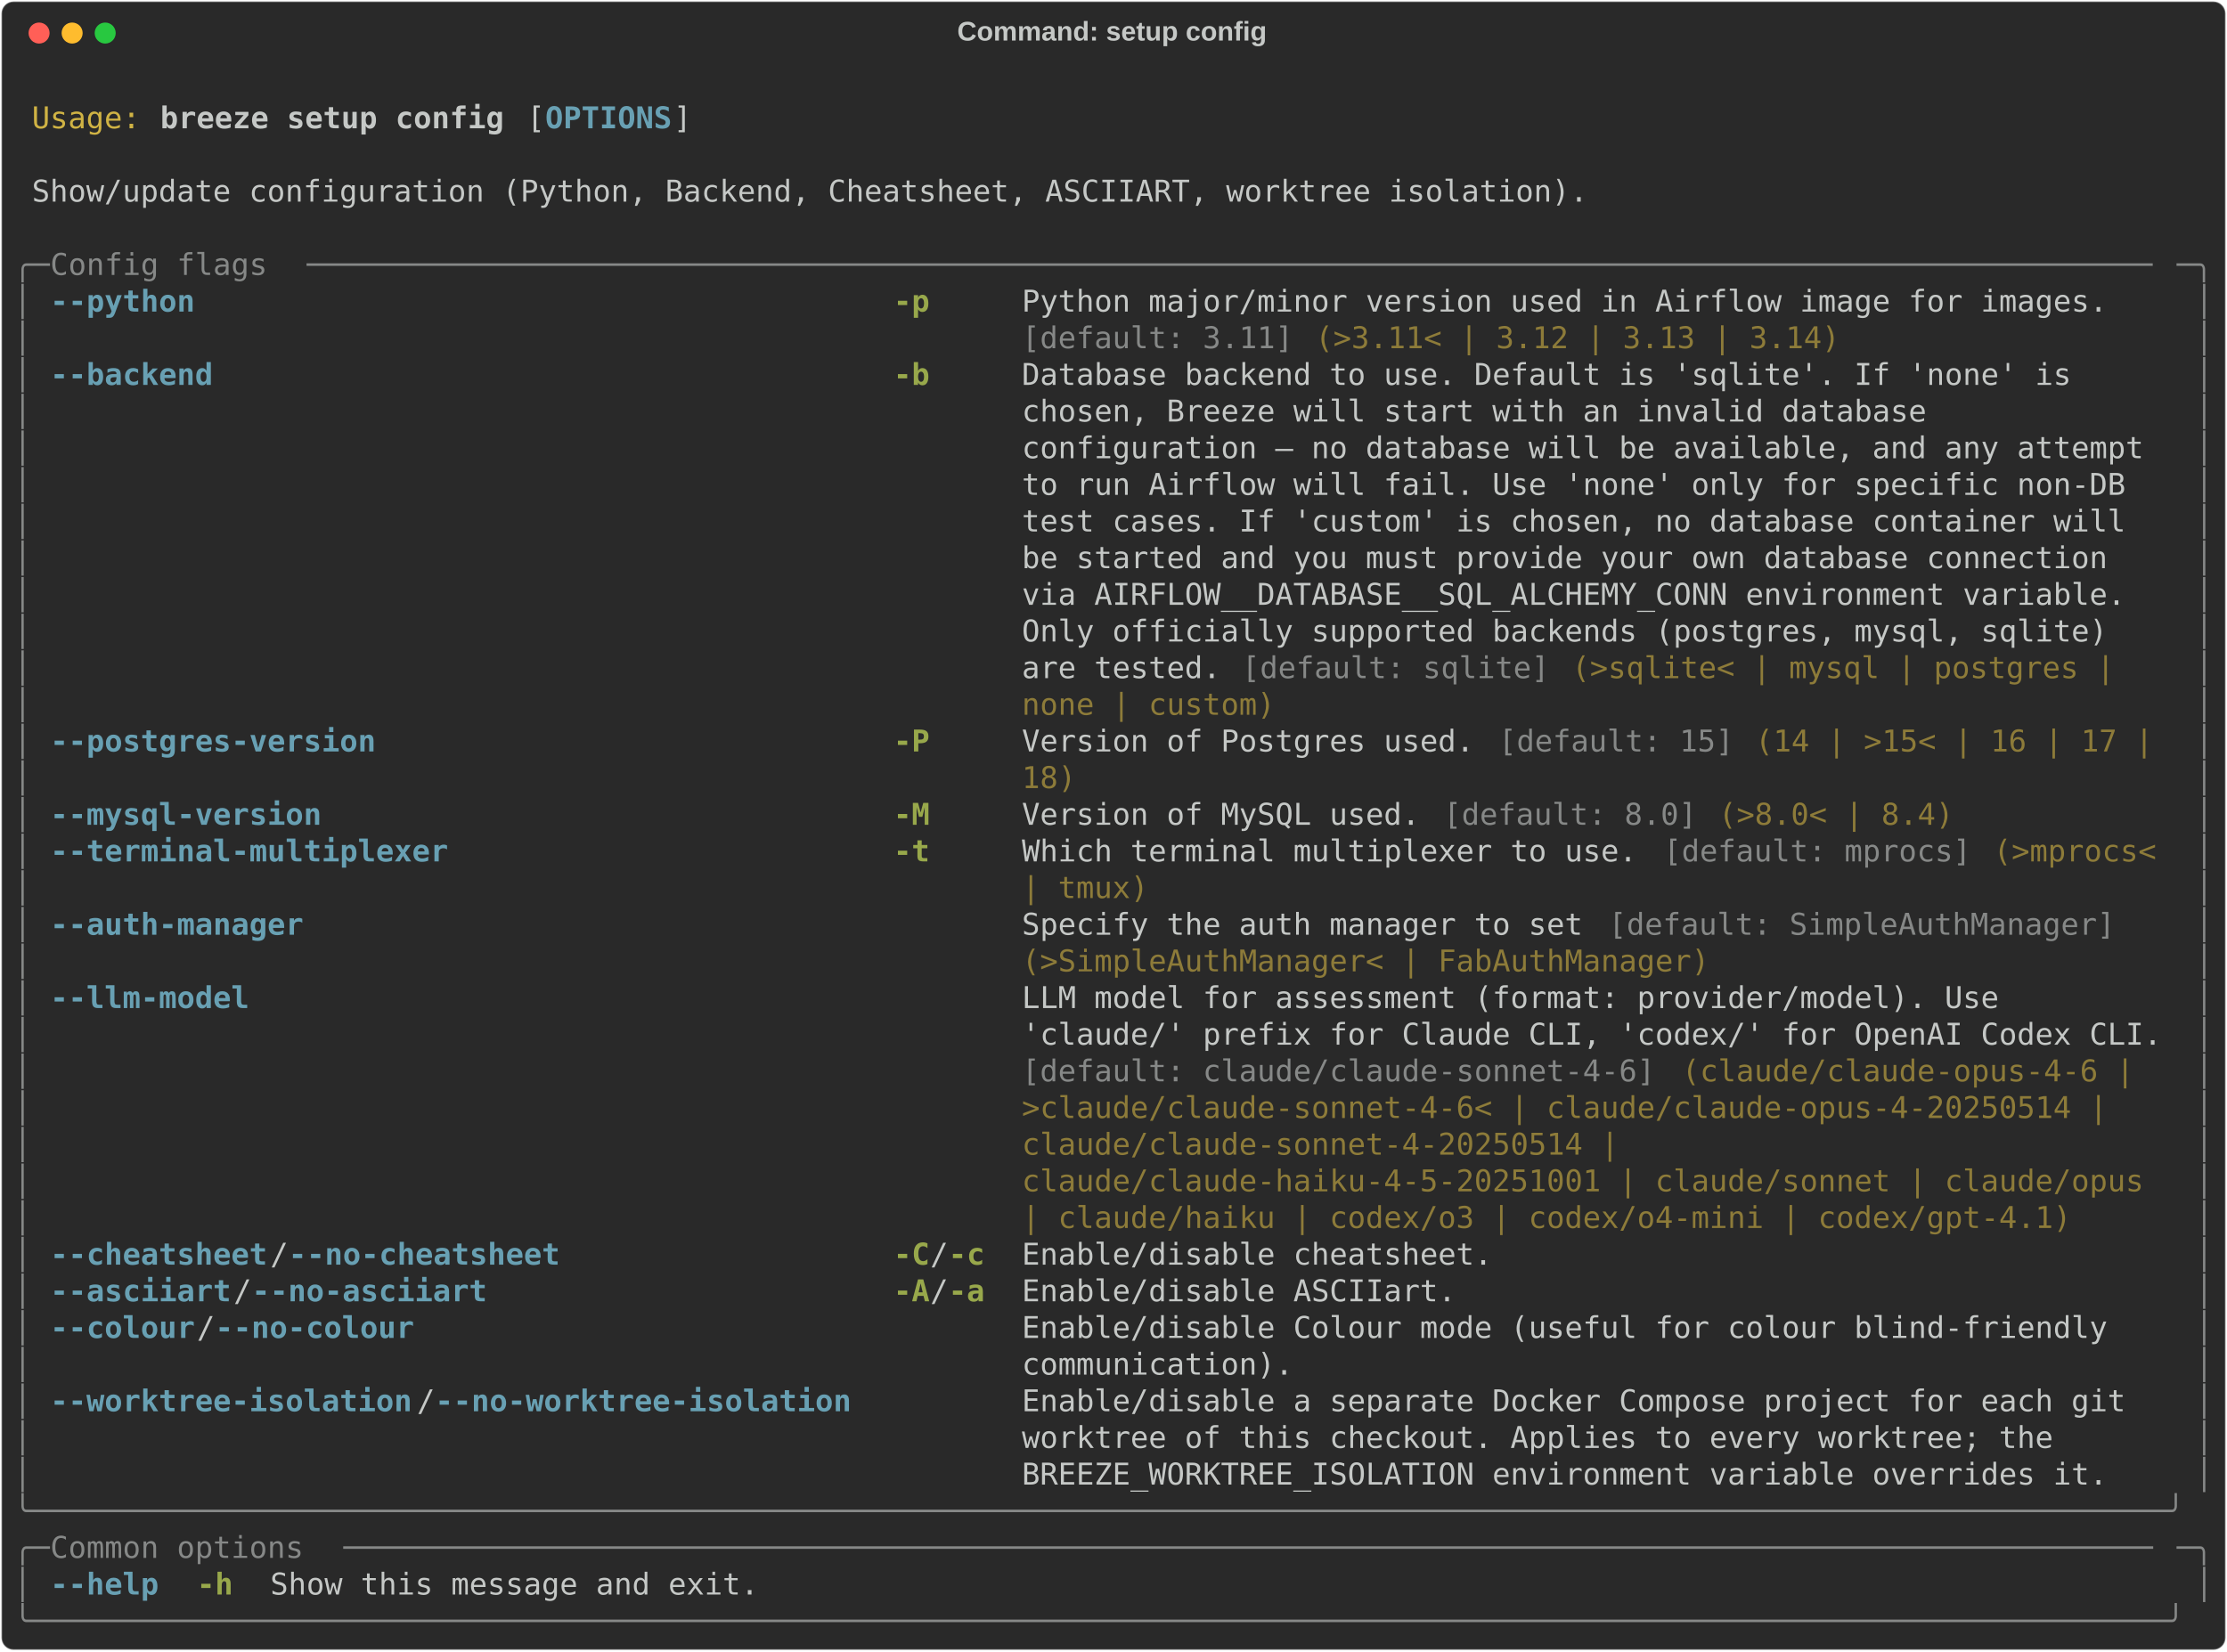
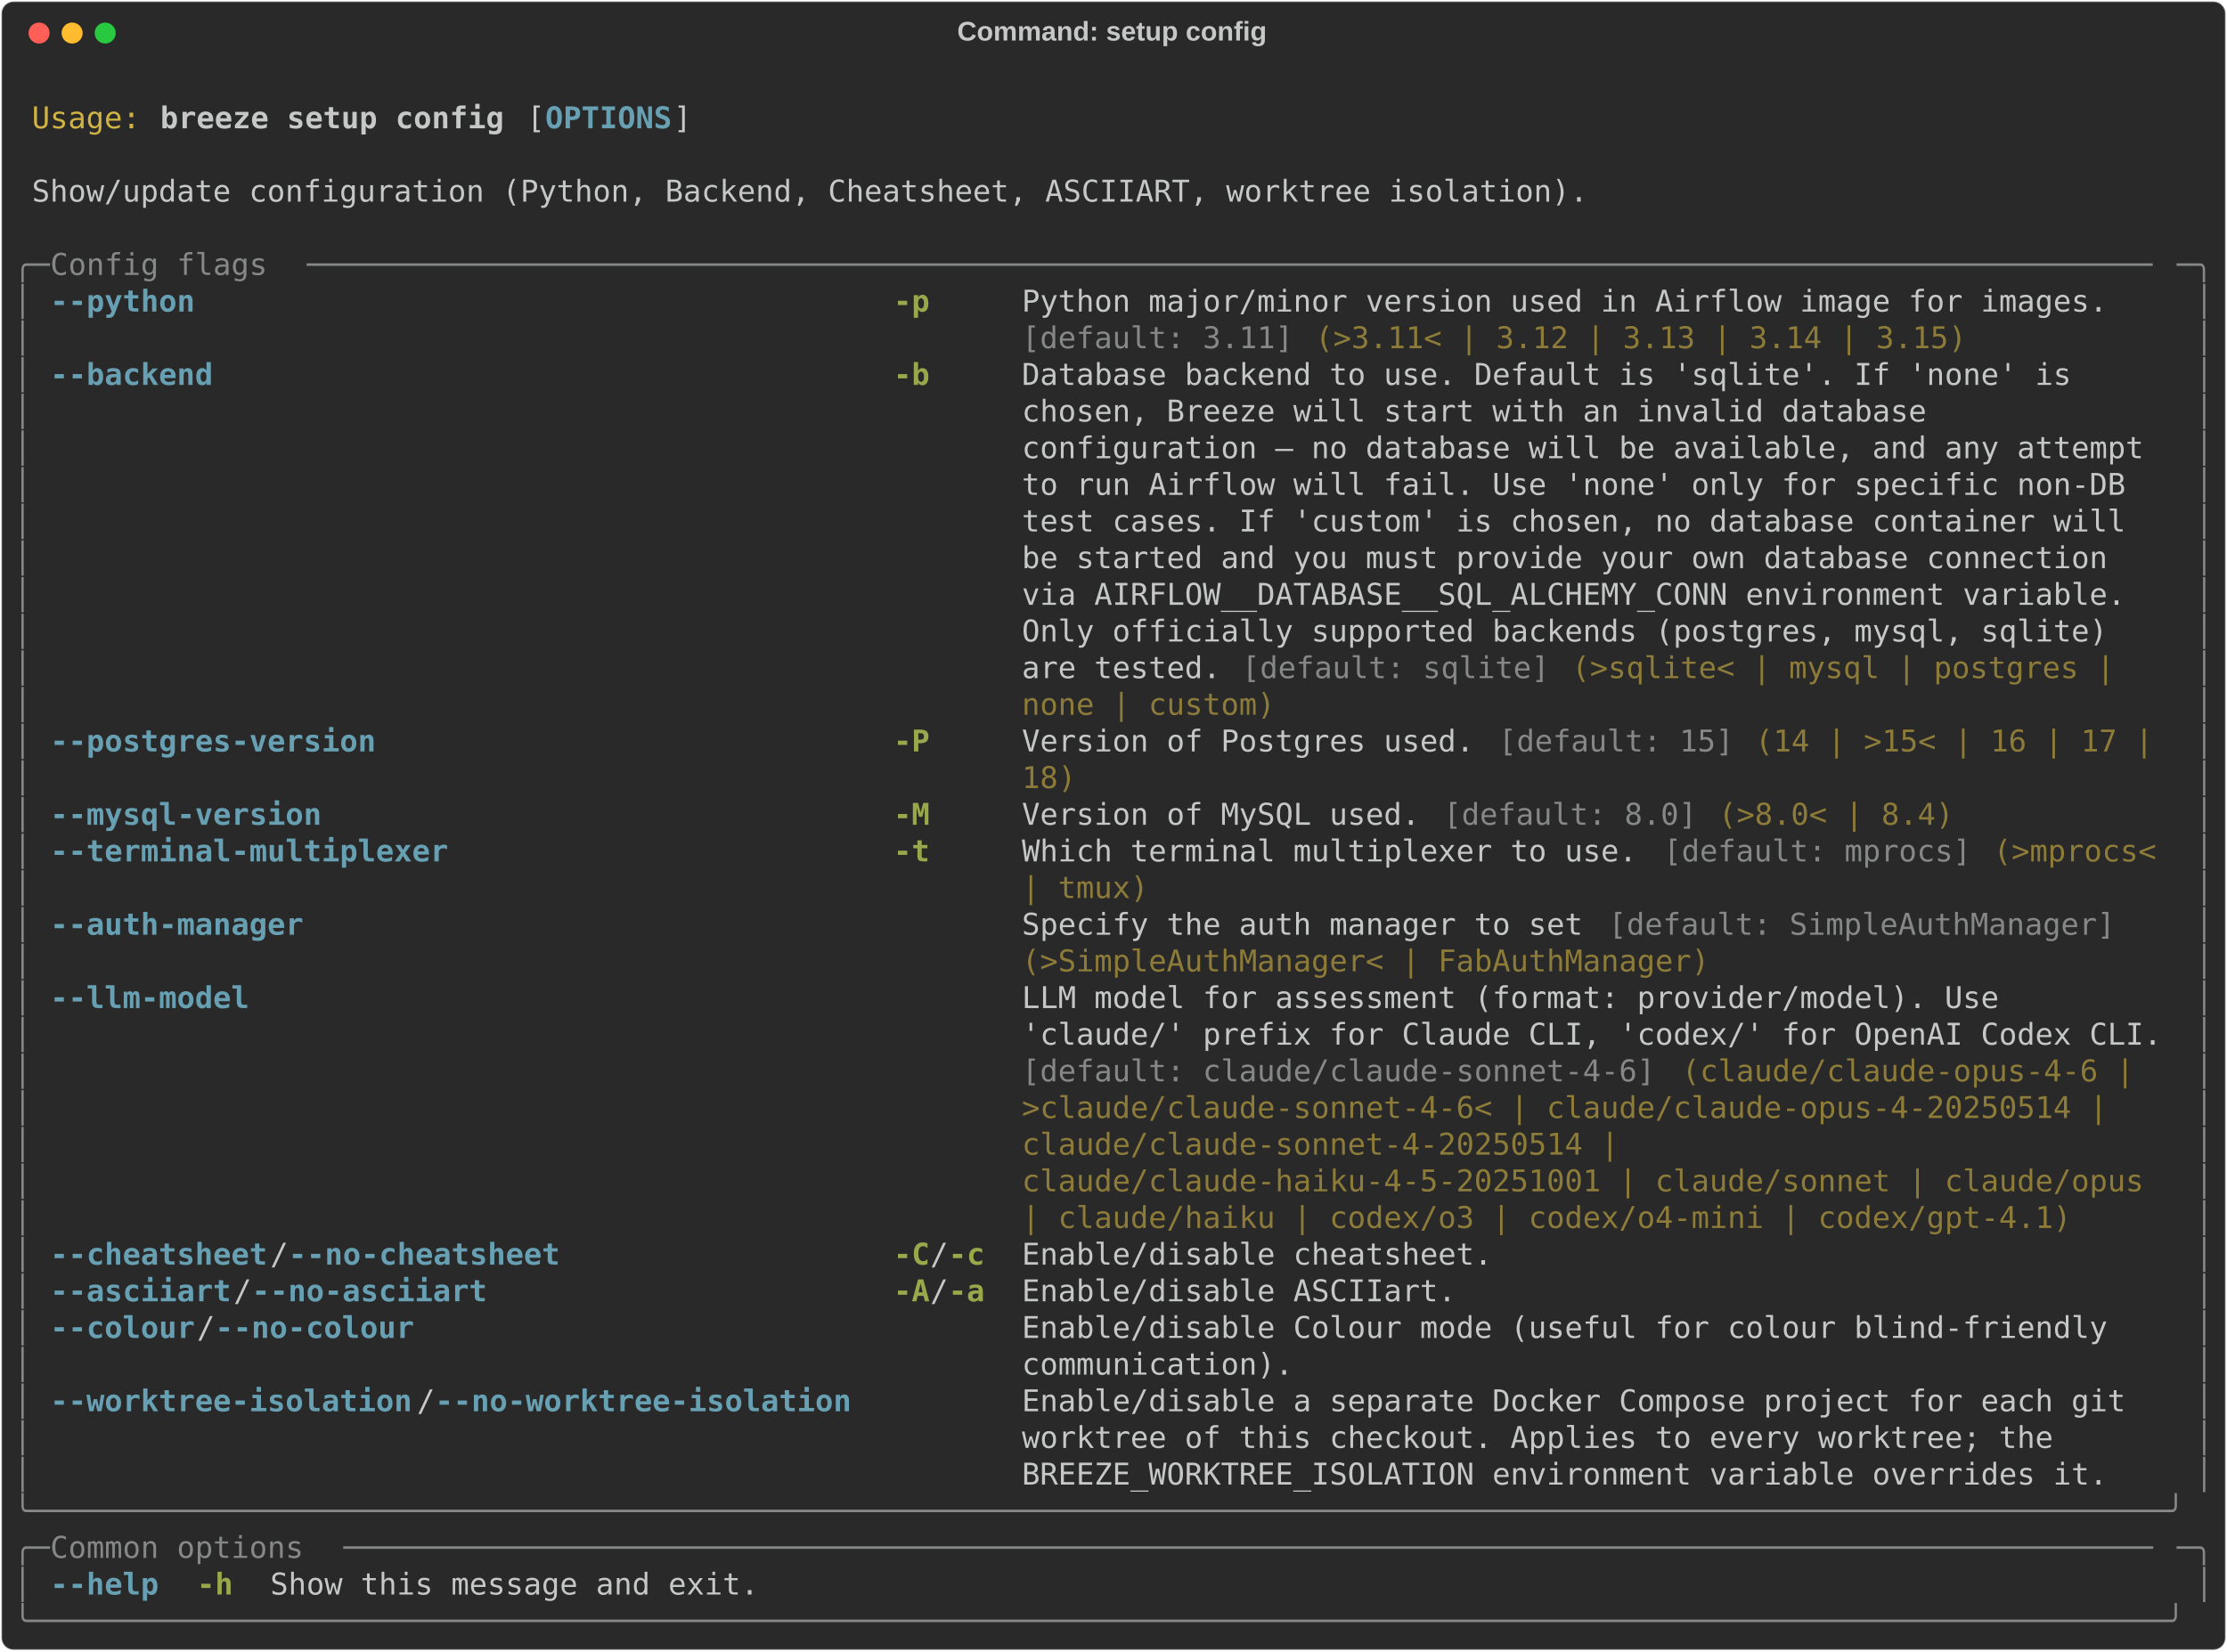
<svg xmlns="http://www.w3.org/2000/svg" class="rich-terminal" viewBox="0 0 1482 1099.2">
  <style>

    @font-face {
        font-family: "Fira Code";
        src: local("FiraCode-Regular"),
                url("https://cdnjs.cloudflare.com/ajax/libs/firacode/6.2.0/woff2/FiraCode-Regular.woff2") format("woff2"),
                url("https://cdnjs.cloudflare.com/ajax/libs/firacode/6.2.0/woff/FiraCode-Regular.woff") format("woff");
        font-style: normal;
        font-weight: 400;
    }
    @font-face {
        font-family: "Fira Code";
        src: local("FiraCode-Bold"),
                url("https://cdnjs.cloudflare.com/ajax/libs/firacode/6.2.0/woff2/FiraCode-Bold.woff2") format("woff2"),
                url("https://cdnjs.cloudflare.com/ajax/libs/firacode/6.2.0/woff/FiraCode-Bold.woff") format("woff");
        font-style: bold;
        font-weight: 700;
    }

    .breeze-setup-config-matrix {
        font-family: Fira Code, monospace;
        font-size: 20px;
        line-height: 24.4px;
        font-variant-east-asian: full-width;
    }

    .breeze-setup-config-title {
        font-size: 18px;
        font-weight: bold;
        font-family: arial;
    }

    .breeze-setup-config-r1 { fill: #c5c8c6 }
.breeze-setup-config-r2 { fill: #d0b344 }
.breeze-setup-config-r3 { fill: #c5c8c6;font-weight: bold }
.breeze-setup-config-r4 { fill: #68a0b3;font-weight: bold }
.breeze-setup-config-r5 { fill: #868887 }
.breeze-setup-config-r6 { fill: #98a84b;font-weight: bold }
.breeze-setup-config-r7 { fill: #8d7b39 }
    </style>
  <defs>
    <clipPath id="breeze-setup-config-clip-terminal">
      <rect x="0" y="0" width="1463.0" height="1048.2" />
    </clipPath>
    <clipPath id="breeze-setup-config-line-0">
      <rect x="0" y="1.5" width="1464" height="24.65" />
    </clipPath>
    <clipPath id="breeze-setup-config-line-1">
      <rect x="0" y="25.9" width="1464" height="24.65" />
    </clipPath>
    <clipPath id="breeze-setup-config-line-2">
      <rect x="0" y="50.3" width="1464" height="24.65" />
    </clipPath>
    <clipPath id="breeze-setup-config-line-3">
      <rect x="0" y="74.7" width="1464" height="24.65" />
    </clipPath>
    <clipPath id="breeze-setup-config-line-4">
      <rect x="0" y="99.1" width="1464" height="24.65" />
    </clipPath>
    <clipPath id="breeze-setup-config-line-5">
      <rect x="0" y="123.5" width="1464" height="24.65" />
    </clipPath>
    <clipPath id="breeze-setup-config-line-6">
      <rect x="0" y="147.9" width="1464" height="24.65" />
    </clipPath>
    <clipPath id="breeze-setup-config-line-7">
      <rect x="0" y="172.3" width="1464" height="24.65" />
    </clipPath>
    <clipPath id="breeze-setup-config-line-8">
      <rect x="0" y="196.7" width="1464" height="24.65" />
    </clipPath>
    <clipPath id="breeze-setup-config-line-9">
      <rect x="0" y="221.1" width="1464" height="24.65" />
    </clipPath>
    <clipPath id="breeze-setup-config-line-10">
      <rect x="0" y="245.5" width="1464" height="24.65" />
    </clipPath>
    <clipPath id="breeze-setup-config-line-11">
      <rect x="0" y="269.9" width="1464" height="24.65" />
    </clipPath>
    <clipPath id="breeze-setup-config-line-12">
      <rect x="0" y="294.3" width="1464" height="24.65" />
    </clipPath>
    <clipPath id="breeze-setup-config-line-13">
      <rect x="0" y="318.7" width="1464" height="24.65" />
    </clipPath>
    <clipPath id="breeze-setup-config-line-14">
      <rect x="0" y="343.1" width="1464" height="24.65" />
    </clipPath>
    <clipPath id="breeze-setup-config-line-15">
      <rect x="0" y="367.5" width="1464" height="24.65" />
    </clipPath>
    <clipPath id="breeze-setup-config-line-16">
      <rect x="0" y="391.9" width="1464" height="24.65" />
    </clipPath>
    <clipPath id="breeze-setup-config-line-17">
      <rect x="0" y="416.3" width="1464" height="24.65" />
    </clipPath>
    <clipPath id="breeze-setup-config-line-18">
      <rect x="0" y="440.7" width="1464" height="24.65" />
    </clipPath>
    <clipPath id="breeze-setup-config-line-19">
      <rect x="0" y="465.1" width="1464" height="24.65" />
    </clipPath>
    <clipPath id="breeze-setup-config-line-20">
      <rect x="0" y="489.5" width="1464" height="24.65" />
    </clipPath>
    <clipPath id="breeze-setup-config-line-21">
      <rect x="0" y="513.9" width="1464" height="24.65" />
    </clipPath>
    <clipPath id="breeze-setup-config-line-22">
      <rect x="0" y="538.3" width="1464" height="24.65" />
    </clipPath>
    <clipPath id="breeze-setup-config-line-23">
      <rect x="0" y="562.7" width="1464" height="24.65" />
    </clipPath>
    <clipPath id="breeze-setup-config-line-24">
      <rect x="0" y="587.1" width="1464" height="24.65" />
    </clipPath>
    <clipPath id="breeze-setup-config-line-25">
      <rect x="0" y="611.5" width="1464" height="24.65" />
    </clipPath>
    <clipPath id="breeze-setup-config-line-26">
      <rect x="0" y="635.9" width="1464" height="24.65" />
    </clipPath>
    <clipPath id="breeze-setup-config-line-27">
      <rect x="0" y="660.3" width="1464" height="24.65" />
    </clipPath>
    <clipPath id="breeze-setup-config-line-28">
      <rect x="0" y="684.7" width="1464" height="24.65" />
    </clipPath>
    <clipPath id="breeze-setup-config-line-29">
      <rect x="0" y="709.1" width="1464" height="24.65" />
    </clipPath>
    <clipPath id="breeze-setup-config-line-30">
      <rect x="0" y="733.5" width="1464" height="24.65" />
    </clipPath>
    <clipPath id="breeze-setup-config-line-31">
      <rect x="0" y="757.9" width="1464" height="24.65" />
    </clipPath>
    <clipPath id="breeze-setup-config-line-32">
      <rect x="0" y="782.3" width="1464" height="24.65" />
    </clipPath>
    <clipPath id="breeze-setup-config-line-33">
      <rect x="0" y="806.7" width="1464" height="24.65" />
    </clipPath>
    <clipPath id="breeze-setup-config-line-34">
      <rect x="0" y="831.1" width="1464" height="24.65" />
    </clipPath>
    <clipPath id="breeze-setup-config-line-35">
      <rect x="0" y="855.5" width="1464" height="24.65" />
    </clipPath>
    <clipPath id="breeze-setup-config-line-36">
      <rect x="0" y="879.9" width="1464" height="24.65" />
    </clipPath>
    <clipPath id="breeze-setup-config-line-37">
      <rect x="0" y="904.3" width="1464" height="24.65" />
    </clipPath>
    <clipPath id="breeze-setup-config-line-38">
      <rect x="0" y="928.7" width="1464" height="24.65" />
    </clipPath>
    <clipPath id="breeze-setup-config-line-39">
      <rect x="0" y="953.1" width="1464" height="24.65" />
    </clipPath>
    <clipPath id="breeze-setup-config-line-40">
      <rect x="0" y="977.5" width="1464" height="24.65" />
    </clipPath>
    <clipPath id="breeze-setup-config-line-41">
      <rect x="0" y="1001.9" width="1464" height="24.65" />
    </clipPath>
  </defs>
  <rect fill="#292929" stroke="rgba(255,255,255,0.35)" stroke-width="1" x="1" y="1" width="1480" height="1097.2" rx="8" />
  <text class="breeze-setup-config-title" fill="#c5c8c6" text-anchor="middle" x="740" y="27">Command: setup config</text>
  <g transform="translate(26,22)">
    <circle cx="0" cy="0" r="7" fill="#ff5f57" />
    <circle cx="22" cy="0" r="7" fill="#febc2e" />
    <circle cx="44" cy="0" r="7" fill="#28c840" />
  </g>
  <g transform="translate(9, 41)" clip-path="url(#breeze-setup-config-clip-terminal)">
    <g class="breeze-setup-config-matrix">
      <text class="breeze-setup-config-r1" x="1464" y="20" textLength="12.2" clip-path="url(#breeze-setup-config-line-0)">
</text>
      <text class="breeze-setup-config-r2" x="12.2" y="44.4" textLength="73.2" clip-path="url(#breeze-setup-config-line-1)">Usage:</text>
      <text class="breeze-setup-config-r3" x="97.6" y="44.4" textLength="231.8" clip-path="url(#breeze-setup-config-line-1)">breeze setup config</text>
      <text class="breeze-setup-config-r1" x="341.6" y="44.4" textLength="12.2" clip-path="url(#breeze-setup-config-line-1)">[</text>
      <text class="breeze-setup-config-r4" x="353.8" y="44.4" textLength="85.4" clip-path="url(#breeze-setup-config-line-1)">OPTIONS</text>
      <text class="breeze-setup-config-r1" x="439.2" y="44.4" textLength="12.2" clip-path="url(#breeze-setup-config-line-1)">]</text>
      <text class="breeze-setup-config-r1" x="1464" y="44.4" textLength="12.2" clip-path="url(#breeze-setup-config-line-1)">
</text>
      <text class="breeze-setup-config-r1" x="1464" y="68.8" textLength="12.2" clip-path="url(#breeze-setup-config-line-2)">
</text>
      <text class="breeze-setup-config-r1" x="12.2" y="93.2" textLength="1049.2" clip-path="url(#breeze-setup-config-line-3)">Show/update configuration (Python, Backend, Cheatsheet, ASCIIART, worktree isolation).</text>
      <text class="breeze-setup-config-r1" x="1464" y="93.2" textLength="12.2" clip-path="url(#breeze-setup-config-line-3)">
</text>
      <text class="breeze-setup-config-r1" x="1464" y="117.6" textLength="12.2" clip-path="url(#breeze-setup-config-line-4)">
</text>
      <text class="breeze-setup-config-r5" x="0" y="142" textLength="24.4" clip-path="url(#breeze-setup-config-line-5)">╭─</text>
      <text class="breeze-setup-config-r5" x="24.4" y="142" textLength="170.8" clip-path="url(#breeze-setup-config-line-5)"> Config flags </text>
      <text class="breeze-setup-config-r5" x="195.2" y="142" textLength="1244.4" clip-path="url(#breeze-setup-config-line-5)">──────────────────────────────────────────────────────────────────────────────────────────────────────</text>
      <text class="breeze-setup-config-r5" x="1439.6" y="142" textLength="24.4" clip-path="url(#breeze-setup-config-line-5)">─╮</text>
      <text class="breeze-setup-config-r1" x="1464" y="142" textLength="12.2" clip-path="url(#breeze-setup-config-line-5)">
</text>
      <text class="breeze-setup-config-r5" x="0" y="166.4" textLength="12.2" clip-path="url(#breeze-setup-config-line-6)">│</text>
      <text class="breeze-setup-config-r4" x="24.4" y="166.4" textLength="536.8" clip-path="url(#breeze-setup-config-line-6)">--python                                    </text>
      <text class="breeze-setup-config-r6" x="585.6" y="166.4" textLength="61" clip-path="url(#breeze-setup-config-line-6)">-p   </text>
      <text class="breeze-setup-config-r1" x="671" y="166.4" textLength="768.6" clip-path="url(#breeze-setup-config-line-6)">Python major/minor version used in Airflow image for images.   </text>
      <text class="breeze-setup-config-r5" x="1451.8" y="166.4" textLength="12.2" clip-path="url(#breeze-setup-config-line-6)">│</text>
      <text class="breeze-setup-config-r1" x="1464" y="166.4" textLength="12.2" clip-path="url(#breeze-setup-config-line-6)">
</text>
      <text class="breeze-setup-config-r5" x="0" y="190.8" textLength="12.2" clip-path="url(#breeze-setup-config-line-7)">│</text>
      <text class="breeze-setup-config-r5" x="671" y="190.8" textLength="183" clip-path="url(#breeze-setup-config-line-7)">[default: 3.11]</text>
-       <text class="breeze-setup-config-r7" x="866.2" y="190.8" textLength="353.8" clip-path="url(#breeze-setup-config-line-7)">(&gt;3.11&lt; | 3.12 | 3.13 | 3.14)</text>
+       <text class="breeze-setup-config-r7" x="866.2" y="190.8" textLength="439.2" clip-path="url(#breeze-setup-config-line-7)">(&gt;3.11&lt; | 3.12 | 3.13 | 3.14 | 3.15)</text>
      <text class="breeze-setup-config-r5" x="1451.8" y="190.8" textLength="12.2" clip-path="url(#breeze-setup-config-line-7)">│</text>
      <text class="breeze-setup-config-r1" x="1464" y="190.8" textLength="12.2" clip-path="url(#breeze-setup-config-line-7)">
</text>
      <text class="breeze-setup-config-r5" x="0" y="215.2" textLength="12.2" clip-path="url(#breeze-setup-config-line-8)">│</text>
      <text class="breeze-setup-config-r4" x="24.4" y="215.2" textLength="536.8" clip-path="url(#breeze-setup-config-line-8)">--backend                                   </text>
      <text class="breeze-setup-config-r6" x="585.6" y="215.2" textLength="61" clip-path="url(#breeze-setup-config-line-8)">-b   </text>
      <text class="breeze-setup-config-r1" x="671" y="215.2" textLength="768.6" clip-path="url(#breeze-setup-config-line-8)">Database backend to use. Default is 'sqlite'. If 'none' is     </text>
      <text class="breeze-setup-config-r5" x="1451.8" y="215.2" textLength="12.2" clip-path="url(#breeze-setup-config-line-8)">│</text>
      <text class="breeze-setup-config-r1" x="1464" y="215.2" textLength="12.2" clip-path="url(#breeze-setup-config-line-8)">
</text>
      <text class="breeze-setup-config-r5" x="0" y="239.6" textLength="12.2" clip-path="url(#breeze-setup-config-line-9)">│</text>
      <text class="breeze-setup-config-r1" x="671" y="239.6" textLength="768.6" clip-path="url(#breeze-setup-config-line-9)">chosen, Breeze will start with an invalid database             </text>
      <text class="breeze-setup-config-r5" x="1451.8" y="239.6" textLength="12.2" clip-path="url(#breeze-setup-config-line-9)">│</text>
      <text class="breeze-setup-config-r1" x="1464" y="239.6" textLength="12.2" clip-path="url(#breeze-setup-config-line-9)">
</text>
      <text class="breeze-setup-config-r5" x="0" y="264" textLength="12.2" clip-path="url(#breeze-setup-config-line-10)">│</text>
      <text class="breeze-setup-config-r1" x="671" y="264" textLength="768.6" clip-path="url(#breeze-setup-config-line-10)">configuration — no database will be available, and any attempt </text>
      <text class="breeze-setup-config-r5" x="1451.8" y="264" textLength="12.2" clip-path="url(#breeze-setup-config-line-10)">│</text>
      <text class="breeze-setup-config-r1" x="1464" y="264" textLength="12.2" clip-path="url(#breeze-setup-config-line-10)">
</text>
      <text class="breeze-setup-config-r5" x="0" y="288.4" textLength="12.2" clip-path="url(#breeze-setup-config-line-11)">│</text>
      <text class="breeze-setup-config-r1" x="671" y="288.4" textLength="768.6" clip-path="url(#breeze-setup-config-line-11)">to run Airflow will fail. Use 'none' only for specific non-DB  </text>
      <text class="breeze-setup-config-r5" x="1451.8" y="288.4" textLength="12.2" clip-path="url(#breeze-setup-config-line-11)">│</text>
      <text class="breeze-setup-config-r1" x="1464" y="288.4" textLength="12.2" clip-path="url(#breeze-setup-config-line-11)">
</text>
      <text class="breeze-setup-config-r5" x="0" y="312.8" textLength="12.2" clip-path="url(#breeze-setup-config-line-12)">│</text>
      <text class="breeze-setup-config-r1" x="671" y="312.8" textLength="768.6" clip-path="url(#breeze-setup-config-line-12)">test cases. If 'custom' is chosen, no database container will  </text>
      <text class="breeze-setup-config-r5" x="1451.8" y="312.8" textLength="12.2" clip-path="url(#breeze-setup-config-line-12)">│</text>
      <text class="breeze-setup-config-r1" x="1464" y="312.8" textLength="12.2" clip-path="url(#breeze-setup-config-line-12)">
</text>
      <text class="breeze-setup-config-r5" x="0" y="337.2" textLength="12.2" clip-path="url(#breeze-setup-config-line-13)">│</text>
      <text class="breeze-setup-config-r1" x="671" y="337.2" textLength="768.6" clip-path="url(#breeze-setup-config-line-13)">be started and you must provide your own database connection   </text>
      <text class="breeze-setup-config-r5" x="1451.8" y="337.2" textLength="12.2" clip-path="url(#breeze-setup-config-line-13)">│</text>
      <text class="breeze-setup-config-r1" x="1464" y="337.2" textLength="12.2" clip-path="url(#breeze-setup-config-line-13)">
</text>
      <text class="breeze-setup-config-r5" x="0" y="361.6" textLength="12.2" clip-path="url(#breeze-setup-config-line-14)">│</text>
      <text class="breeze-setup-config-r1" x="671" y="361.6" textLength="768.6" clip-path="url(#breeze-setup-config-line-14)">via AIRFLOW__DATABASE__SQL_ALCHEMY_CONN environment variable.  </text>
      <text class="breeze-setup-config-r5" x="1451.8" y="361.6" textLength="12.2" clip-path="url(#breeze-setup-config-line-14)">│</text>
      <text class="breeze-setup-config-r1" x="1464" y="361.6" textLength="12.2" clip-path="url(#breeze-setup-config-line-14)">
</text>
      <text class="breeze-setup-config-r5" x="0" y="386" textLength="12.2" clip-path="url(#breeze-setup-config-line-15)">│</text>
      <text class="breeze-setup-config-r1" x="671" y="386" textLength="768.6" clip-path="url(#breeze-setup-config-line-15)">Only officially supported backends (postgres, mysql, sqlite)   </text>
      <text class="breeze-setup-config-r5" x="1451.8" y="386" textLength="12.2" clip-path="url(#breeze-setup-config-line-15)">│</text>
      <text class="breeze-setup-config-r1" x="1464" y="386" textLength="12.2" clip-path="url(#breeze-setup-config-line-15)">
</text>
      <text class="breeze-setup-config-r5" x="0" y="410.4" textLength="12.2" clip-path="url(#breeze-setup-config-line-16)">│</text>
      <text class="breeze-setup-config-r1" x="671" y="410.4" textLength="146.4" clip-path="url(#breeze-setup-config-line-16)">are tested. </text>
      <text class="breeze-setup-config-r5" x="817.4" y="410.4" textLength="207.4" clip-path="url(#breeze-setup-config-line-16)">[default: sqlite]</text>
      <text class="breeze-setup-config-r7" x="1037" y="410.4" textLength="378.2" clip-path="url(#breeze-setup-config-line-16)">(&gt;sqlite&lt; | mysql | postgres | </text>
      <text class="breeze-setup-config-r5" x="1451.8" y="410.4" textLength="12.2" clip-path="url(#breeze-setup-config-line-16)">│</text>
      <text class="breeze-setup-config-r1" x="1464" y="410.4" textLength="12.2" clip-path="url(#breeze-setup-config-line-16)">
</text>
      <text class="breeze-setup-config-r5" x="0" y="434.8" textLength="12.2" clip-path="url(#breeze-setup-config-line-17)">│</text>
      <text class="breeze-setup-config-r7" x="671" y="434.8" textLength="170.8" clip-path="url(#breeze-setup-config-line-17)">none | custom)</text>
      <text class="breeze-setup-config-r5" x="1451.8" y="434.8" textLength="12.2" clip-path="url(#breeze-setup-config-line-17)">│</text>
      <text class="breeze-setup-config-r1" x="1464" y="434.8" textLength="12.2" clip-path="url(#breeze-setup-config-line-17)">
</text>
      <text class="breeze-setup-config-r5" x="0" y="459.2" textLength="12.2" clip-path="url(#breeze-setup-config-line-18)">│</text>
      <text class="breeze-setup-config-r4" x="24.4" y="459.2" textLength="536.8" clip-path="url(#breeze-setup-config-line-18)">--postgres-version                          </text>
      <text class="breeze-setup-config-r6" x="585.6" y="459.2" textLength="61" clip-path="url(#breeze-setup-config-line-18)">-P   </text>
      <text class="breeze-setup-config-r1" x="671" y="459.2" textLength="317.2" clip-path="url(#breeze-setup-config-line-18)">Version of Postgres used. </text>
      <text class="breeze-setup-config-r5" x="988.2" y="459.2" textLength="158.6" clip-path="url(#breeze-setup-config-line-18)">[default: 15]</text>
      <text class="breeze-setup-config-r7" x="1159" y="459.2" textLength="280.6" clip-path="url(#breeze-setup-config-line-18)">(14 | &gt;15&lt; | 16 | 17 | </text>
      <text class="breeze-setup-config-r5" x="1451.8" y="459.2" textLength="12.2" clip-path="url(#breeze-setup-config-line-18)">│</text>
      <text class="breeze-setup-config-r1" x="1464" y="459.2" textLength="12.2" clip-path="url(#breeze-setup-config-line-18)">
</text>
      <text class="breeze-setup-config-r5" x="0" y="483.6" textLength="12.2" clip-path="url(#breeze-setup-config-line-19)">│</text>
      <text class="breeze-setup-config-r7" x="671" y="483.6" textLength="36.6" clip-path="url(#breeze-setup-config-line-19)">18)</text>
      <text class="breeze-setup-config-r5" x="1451.8" y="483.6" textLength="12.2" clip-path="url(#breeze-setup-config-line-19)">│</text>
      <text class="breeze-setup-config-r1" x="1464" y="483.6" textLength="12.2" clip-path="url(#breeze-setup-config-line-19)">
</text>
      <text class="breeze-setup-config-r5" x="0" y="508" textLength="12.2" clip-path="url(#breeze-setup-config-line-20)">│</text>
      <text class="breeze-setup-config-r4" x="24.4" y="508" textLength="536.8" clip-path="url(#breeze-setup-config-line-20)">--mysql-version                             </text>
      <text class="breeze-setup-config-r6" x="585.6" y="508" textLength="61" clip-path="url(#breeze-setup-config-line-20)">-M   </text>
      <text class="breeze-setup-config-r1" x="671" y="508" textLength="280.6" clip-path="url(#breeze-setup-config-line-20)">Version of MySQL used. </text>
      <text class="breeze-setup-config-r5" x="951.6" y="508" textLength="170.8" clip-path="url(#breeze-setup-config-line-20)">[default: 8.0]</text>
      <text class="breeze-setup-config-r7" x="1134.6" y="508" textLength="158.6" clip-path="url(#breeze-setup-config-line-20)">(&gt;8.0&lt; | 8.4)</text>
      <text class="breeze-setup-config-r5" x="1451.8" y="508" textLength="12.2" clip-path="url(#breeze-setup-config-line-20)">│</text>
      <text class="breeze-setup-config-r1" x="1464" y="508" textLength="12.2" clip-path="url(#breeze-setup-config-line-20)">
</text>
      <text class="breeze-setup-config-r5" x="0" y="532.4" textLength="12.2" clip-path="url(#breeze-setup-config-line-21)">│</text>
      <text class="breeze-setup-config-r4" x="24.4" y="532.4" textLength="536.8" clip-path="url(#breeze-setup-config-line-21)">--terminal-multiplexer                      </text>
      <text class="breeze-setup-config-r6" x="585.6" y="532.4" textLength="61" clip-path="url(#breeze-setup-config-line-21)">-t   </text>
      <text class="breeze-setup-config-r1" x="671" y="532.4" textLength="427" clip-path="url(#breeze-setup-config-line-21)">Which terminal multiplexer to use. </text>
      <text class="breeze-setup-config-r5" x="1098" y="532.4" textLength="207.4" clip-path="url(#breeze-setup-config-line-21)">[default: mprocs]</text>
      <text class="breeze-setup-config-r7" x="1317.6" y="532.4" textLength="122" clip-path="url(#breeze-setup-config-line-21)">(&gt;mprocs&lt; </text>
      <text class="breeze-setup-config-r5" x="1451.8" y="532.4" textLength="12.2" clip-path="url(#breeze-setup-config-line-21)">│</text>
      <text class="breeze-setup-config-r1" x="1464" y="532.4" textLength="12.2" clip-path="url(#breeze-setup-config-line-21)">
</text>
      <text class="breeze-setup-config-r5" x="0" y="556.8" textLength="12.2" clip-path="url(#breeze-setup-config-line-22)">│</text>
      <text class="breeze-setup-config-r7" x="671" y="556.8" textLength="85.4" clip-path="url(#breeze-setup-config-line-22)">| tmux)</text>
      <text class="breeze-setup-config-r5" x="1451.8" y="556.8" textLength="12.2" clip-path="url(#breeze-setup-config-line-22)">│</text>
      <text class="breeze-setup-config-r1" x="1464" y="556.8" textLength="12.2" clip-path="url(#breeze-setup-config-line-22)">
</text>
      <text class="breeze-setup-config-r5" x="0" y="581.2" textLength="12.2" clip-path="url(#breeze-setup-config-line-23)">│</text>
      <text class="breeze-setup-config-r4" x="24.4" y="581.2" textLength="536.8" clip-path="url(#breeze-setup-config-line-23)">--auth-manager                              </text>
      <text class="breeze-setup-config-r1" x="671" y="581.2" textLength="390.4" clip-path="url(#breeze-setup-config-line-23)">Specify the auth manager to set </text>
      <text class="breeze-setup-config-r5" x="1061.4" y="581.2" textLength="341.6" clip-path="url(#breeze-setup-config-line-23)">[default: SimpleAuthManager]</text>
      <text class="breeze-setup-config-r5" x="1451.8" y="581.2" textLength="12.2" clip-path="url(#breeze-setup-config-line-23)">│</text>
      <text class="breeze-setup-config-r1" x="1464" y="581.2" textLength="12.2" clip-path="url(#breeze-setup-config-line-23)">
</text>
      <text class="breeze-setup-config-r5" x="0" y="605.6" textLength="12.2" clip-path="url(#breeze-setup-config-line-24)">│</text>
      <text class="breeze-setup-config-r7" x="671" y="605.6" textLength="463.6" clip-path="url(#breeze-setup-config-line-24)">(&gt;SimpleAuthManager&lt; | FabAuthManager)</text>
      <text class="breeze-setup-config-r5" x="1451.8" y="605.6" textLength="12.2" clip-path="url(#breeze-setup-config-line-24)">│</text>
      <text class="breeze-setup-config-r1" x="1464" y="605.6" textLength="12.2" clip-path="url(#breeze-setup-config-line-24)">
</text>
      <text class="breeze-setup-config-r5" x="0" y="630" textLength="12.2" clip-path="url(#breeze-setup-config-line-25)">│</text>
      <text class="breeze-setup-config-r4" x="24.4" y="630" textLength="536.8" clip-path="url(#breeze-setup-config-line-25)">--llm-model                                 </text>
      <text class="breeze-setup-config-r1" x="671" y="630" textLength="768.6" clip-path="url(#breeze-setup-config-line-25)">LLM model for assessment (format: provider/model). Use         </text>
      <text class="breeze-setup-config-r5" x="1451.8" y="630" textLength="12.2" clip-path="url(#breeze-setup-config-line-25)">│</text>
      <text class="breeze-setup-config-r1" x="1464" y="630" textLength="12.2" clip-path="url(#breeze-setup-config-line-25)">
</text>
      <text class="breeze-setup-config-r5" x="0" y="654.4" textLength="12.2" clip-path="url(#breeze-setup-config-line-26)">│</text>
      <text class="breeze-setup-config-r1" x="671" y="654.4" textLength="768.6" clip-path="url(#breeze-setup-config-line-26)">'claude/' prefix for Claude CLI, 'codex/' for OpenAI Codex CLI.</text>
      <text class="breeze-setup-config-r5" x="1451.8" y="654.4" textLength="12.2" clip-path="url(#breeze-setup-config-line-26)">│</text>
      <text class="breeze-setup-config-r1" x="1464" y="654.4" textLength="12.2" clip-path="url(#breeze-setup-config-line-26)">
</text>
      <text class="breeze-setup-config-r5" x="0" y="678.8" textLength="12.2" clip-path="url(#breeze-setup-config-line-27)">│</text>
      <text class="breeze-setup-config-r5" x="671" y="678.8" textLength="427" clip-path="url(#breeze-setup-config-line-27)">[default: claude/claude-sonnet-4-6]</text>
      <text class="breeze-setup-config-r7" x="1110.2" y="678.8" textLength="317.2" clip-path="url(#breeze-setup-config-line-27)">(claude/claude-opus-4-6 | </text>
      <text class="breeze-setup-config-r5" x="1451.8" y="678.8" textLength="12.2" clip-path="url(#breeze-setup-config-line-27)">│</text>
      <text class="breeze-setup-config-r1" x="1464" y="678.8" textLength="12.2" clip-path="url(#breeze-setup-config-line-27)">
</text>
      <text class="breeze-setup-config-r5" x="0" y="703.2" textLength="12.2" clip-path="url(#breeze-setup-config-line-28)">│</text>
      <text class="breeze-setup-config-r7" x="671" y="703.2" textLength="744.2" clip-path="url(#breeze-setup-config-line-28)">&gt;claude/claude-sonnet-4-6&lt; | claude/claude-opus-4-20250514 | </text>
      <text class="breeze-setup-config-r5" x="1451.8" y="703.2" textLength="12.2" clip-path="url(#breeze-setup-config-line-28)">│</text>
      <text class="breeze-setup-config-r1" x="1464" y="703.2" textLength="12.2" clip-path="url(#breeze-setup-config-line-28)">
</text>
      <text class="breeze-setup-config-r5" x="0" y="727.6" textLength="12.2" clip-path="url(#breeze-setup-config-line-29)">│</text>
      <text class="breeze-setup-config-r7" x="671" y="727.6" textLength="414.8" clip-path="url(#breeze-setup-config-line-29)">claude/claude-sonnet-4-20250514 | </text>
      <text class="breeze-setup-config-r5" x="1451.8" y="727.6" textLength="12.2" clip-path="url(#breeze-setup-config-line-29)">│</text>
      <text class="breeze-setup-config-r1" x="1464" y="727.6" textLength="12.2" clip-path="url(#breeze-setup-config-line-29)">
</text>
      <text class="breeze-setup-config-r5" x="0" y="752" textLength="12.2" clip-path="url(#breeze-setup-config-line-30)">│</text>
      <text class="breeze-setup-config-r7" x="671" y="752" textLength="768.6" clip-path="url(#breeze-setup-config-line-30)">claude/claude-haiku-4-5-20251001 | claude/sonnet | claude/opus </text>
      <text class="breeze-setup-config-r5" x="1451.8" y="752" textLength="12.2" clip-path="url(#breeze-setup-config-line-30)">│</text>
      <text class="breeze-setup-config-r1" x="1464" y="752" textLength="12.2" clip-path="url(#breeze-setup-config-line-30)">
</text>
      <text class="breeze-setup-config-r5" x="0" y="776.4" textLength="12.2" clip-path="url(#breeze-setup-config-line-31)">│</text>
      <text class="breeze-setup-config-r7" x="671" y="776.4" textLength="707.6" clip-path="url(#breeze-setup-config-line-31)">| claude/haiku | codex/o3 | codex/o4-mini | codex/gpt-4.1)</text>
      <text class="breeze-setup-config-r5" x="1451.8" y="776.4" textLength="12.2" clip-path="url(#breeze-setup-config-line-31)">│</text>
      <text class="breeze-setup-config-r1" x="1464" y="776.4" textLength="12.2" clip-path="url(#breeze-setup-config-line-31)">
</text>
      <text class="breeze-setup-config-r5" x="0" y="800.8" textLength="12.2" clip-path="url(#breeze-setup-config-line-32)">│</text>
      <text class="breeze-setup-config-r4" x="24.4" y="800.8" textLength="146.4" clip-path="url(#breeze-setup-config-line-32)">--cheatsheet</text>
      <text class="breeze-setup-config-r1" x="170.8" y="800.8" textLength="12.2" clip-path="url(#breeze-setup-config-line-32)">/</text>
      <text class="breeze-setup-config-r4" x="183" y="800.8" textLength="183" clip-path="url(#breeze-setup-config-line-32)">--no-cheatsheet</text>
      <text class="breeze-setup-config-r6" x="585.6" y="800.8" textLength="24.4" clip-path="url(#breeze-setup-config-line-32)">-C</text>
      <text class="breeze-setup-config-r1" x="610" y="800.8" textLength="12.2" clip-path="url(#breeze-setup-config-line-32)">/</text>
      <text class="breeze-setup-config-r6" x="622.2" y="800.8" textLength="24.4" clip-path="url(#breeze-setup-config-line-32)">-c</text>
      <text class="breeze-setup-config-r1" x="671" y="800.8" textLength="317.2" clip-path="url(#breeze-setup-config-line-32)">Enable/disable cheatsheet.</text>
      <text class="breeze-setup-config-r5" x="1451.8" y="800.8" textLength="12.2" clip-path="url(#breeze-setup-config-line-32)">│</text>
      <text class="breeze-setup-config-r1" x="1464" y="800.8" textLength="12.2" clip-path="url(#breeze-setup-config-line-32)">
</text>
      <text class="breeze-setup-config-r5" x="0" y="825.2" textLength="12.2" clip-path="url(#breeze-setup-config-line-33)">│</text>
      <text class="breeze-setup-config-r4" x="24.4" y="825.2" textLength="122" clip-path="url(#breeze-setup-config-line-33)">--asciiart</text>
      <text class="breeze-setup-config-r1" x="146.4" y="825.2" textLength="12.2" clip-path="url(#breeze-setup-config-line-33)">/</text>
      <text class="breeze-setup-config-r4" x="158.6" y="825.2" textLength="158.6" clip-path="url(#breeze-setup-config-line-33)">--no-asciiart</text>
      <text class="breeze-setup-config-r6" x="585.6" y="825.2" textLength="24.4" clip-path="url(#breeze-setup-config-line-33)">-A</text>
      <text class="breeze-setup-config-r1" x="610" y="825.2" textLength="12.2" clip-path="url(#breeze-setup-config-line-33)">/</text>
      <text class="breeze-setup-config-r6" x="622.2" y="825.2" textLength="24.4" clip-path="url(#breeze-setup-config-line-33)">-a</text>
      <text class="breeze-setup-config-r1" x="671" y="825.2" textLength="292.8" clip-path="url(#breeze-setup-config-line-33)">Enable/disable ASCIIart.</text>
      <text class="breeze-setup-config-r5" x="1451.8" y="825.2" textLength="12.2" clip-path="url(#breeze-setup-config-line-33)">│</text>
      <text class="breeze-setup-config-r1" x="1464" y="825.2" textLength="12.2" clip-path="url(#breeze-setup-config-line-33)">
</text>
      <text class="breeze-setup-config-r5" x="0" y="849.6" textLength="12.2" clip-path="url(#breeze-setup-config-line-34)">│</text>
      <text class="breeze-setup-config-r4" x="24.4" y="849.6" textLength="97.6" clip-path="url(#breeze-setup-config-line-34)">--colour</text>
      <text class="breeze-setup-config-r1" x="122" y="849.6" textLength="12.2" clip-path="url(#breeze-setup-config-line-34)">/</text>
      <text class="breeze-setup-config-r4" x="134.2" y="849.6" textLength="134.2" clip-path="url(#breeze-setup-config-line-34)">--no-colour</text>
      <text class="breeze-setup-config-r1" x="671" y="849.6" textLength="768.6" clip-path="url(#breeze-setup-config-line-34)">Enable/disable Colour mode (useful for colour blind-friendly   </text>
      <text class="breeze-setup-config-r5" x="1451.8" y="849.6" textLength="12.2" clip-path="url(#breeze-setup-config-line-34)">│</text>
      <text class="breeze-setup-config-r1" x="1464" y="849.6" textLength="12.2" clip-path="url(#breeze-setup-config-line-34)">
</text>
      <text class="breeze-setup-config-r5" x="0" y="874" textLength="12.2" clip-path="url(#breeze-setup-config-line-35)">│</text>
      <text class="breeze-setup-config-r1" x="671" y="874" textLength="768.6" clip-path="url(#breeze-setup-config-line-35)">communication).                                                </text>
      <text class="breeze-setup-config-r5" x="1451.8" y="874" textLength="12.2" clip-path="url(#breeze-setup-config-line-35)">│</text>
      <text class="breeze-setup-config-r1" x="1464" y="874" textLength="12.2" clip-path="url(#breeze-setup-config-line-35)">
</text>
      <text class="breeze-setup-config-r5" x="0" y="898.4" textLength="12.2" clip-path="url(#breeze-setup-config-line-36)">│</text>
      <text class="breeze-setup-config-r4" x="24.4" y="898.4" textLength="244" clip-path="url(#breeze-setup-config-line-36)">--worktree-isolation</text>
      <text class="breeze-setup-config-r1" x="268.4" y="898.4" textLength="12.2" clip-path="url(#breeze-setup-config-line-36)">/</text>
      <text class="breeze-setup-config-r4" x="280.6" y="898.4" textLength="280.6" clip-path="url(#breeze-setup-config-line-36)">--no-worktree-isolation</text>
      <text class="breeze-setup-config-r1" x="671" y="898.4" textLength="768.6" clip-path="url(#breeze-setup-config-line-36)">Enable/disable a separate Docker Compose project for each git  </text>
      <text class="breeze-setup-config-r5" x="1451.8" y="898.4" textLength="12.2" clip-path="url(#breeze-setup-config-line-36)">│</text>
      <text class="breeze-setup-config-r1" x="1464" y="898.4" textLength="12.2" clip-path="url(#breeze-setup-config-line-36)">
</text>
      <text class="breeze-setup-config-r5" x="0" y="922.8" textLength="12.2" clip-path="url(#breeze-setup-config-line-37)">│</text>
      <text class="breeze-setup-config-r1" x="671" y="922.8" textLength="768.6" clip-path="url(#breeze-setup-config-line-37)">worktree of this checkout. Applies to every worktree; the      </text>
      <text class="breeze-setup-config-r5" x="1451.8" y="922.8" textLength="12.2" clip-path="url(#breeze-setup-config-line-37)">│</text>
      <text class="breeze-setup-config-r1" x="1464" y="922.8" textLength="12.2" clip-path="url(#breeze-setup-config-line-37)">
</text>
      <text class="breeze-setup-config-r5" x="0" y="947.2" textLength="12.2" clip-path="url(#breeze-setup-config-line-38)">│</text>
      <text class="breeze-setup-config-r1" x="671" y="947.2" textLength="768.6" clip-path="url(#breeze-setup-config-line-38)">BREEZE_WORKTREE_ISOLATION environment variable overrides it.   </text>
      <text class="breeze-setup-config-r5" x="1451.8" y="947.2" textLength="12.2" clip-path="url(#breeze-setup-config-line-38)">│</text>
      <text class="breeze-setup-config-r1" x="1464" y="947.2" textLength="12.2" clip-path="url(#breeze-setup-config-line-38)">
</text>
      <text class="breeze-setup-config-r5" x="0" y="971.6" textLength="1464" clip-path="url(#breeze-setup-config-line-39)">╰──────────────────────────────────────────────────────────────────────────────────────────────────────────────────────╯</text>
      <text class="breeze-setup-config-r1" x="1464" y="971.6" textLength="12.2" clip-path="url(#breeze-setup-config-line-39)">
</text>
      <text class="breeze-setup-config-r5" x="0" y="996" textLength="24.4" clip-path="url(#breeze-setup-config-line-40)">╭─</text>
      <text class="breeze-setup-config-r5" x="24.4" y="996" textLength="195.2" clip-path="url(#breeze-setup-config-line-40)"> Common options </text>
      <text class="breeze-setup-config-r5" x="219.6" y="996" textLength="1220" clip-path="url(#breeze-setup-config-line-40)">────────────────────────────────────────────────────────────────────────────────────────────────────</text>
      <text class="breeze-setup-config-r5" x="1439.6" y="996" textLength="24.4" clip-path="url(#breeze-setup-config-line-40)">─╮</text>
      <text class="breeze-setup-config-r1" x="1464" y="996" textLength="12.2" clip-path="url(#breeze-setup-config-line-40)">
</text>
      <text class="breeze-setup-config-r5" x="0" y="1020.4" textLength="12.2" clip-path="url(#breeze-setup-config-line-41)">│</text>
      <text class="breeze-setup-config-r4" x="24.4" y="1020.4" textLength="73.2" clip-path="url(#breeze-setup-config-line-41)">--help</text>
      <text class="breeze-setup-config-r6" x="122" y="1020.4" textLength="24.4" clip-path="url(#breeze-setup-config-line-41)">-h</text>
      <text class="breeze-setup-config-r1" x="170.8" y="1020.4" textLength="329.4" clip-path="url(#breeze-setup-config-line-41)">Show this message and exit.</text>
      <text class="breeze-setup-config-r5" x="1451.8" y="1020.4" textLength="12.2" clip-path="url(#breeze-setup-config-line-41)">│</text>
      <text class="breeze-setup-config-r1" x="1464" y="1020.4" textLength="12.2" clip-path="url(#breeze-setup-config-line-41)">
</text>
      <text class="breeze-setup-config-r5" x="0" y="1044.8" textLength="1464" clip-path="url(#breeze-setup-config-line-42)">╰──────────────────────────────────────────────────────────────────────────────────────────────────────────────────────╯</text>
      <text class="breeze-setup-config-r1" x="1464" y="1044.8" textLength="12.2" clip-path="url(#breeze-setup-config-line-42)">
</text>
    </g>
  </g>
</svg>
